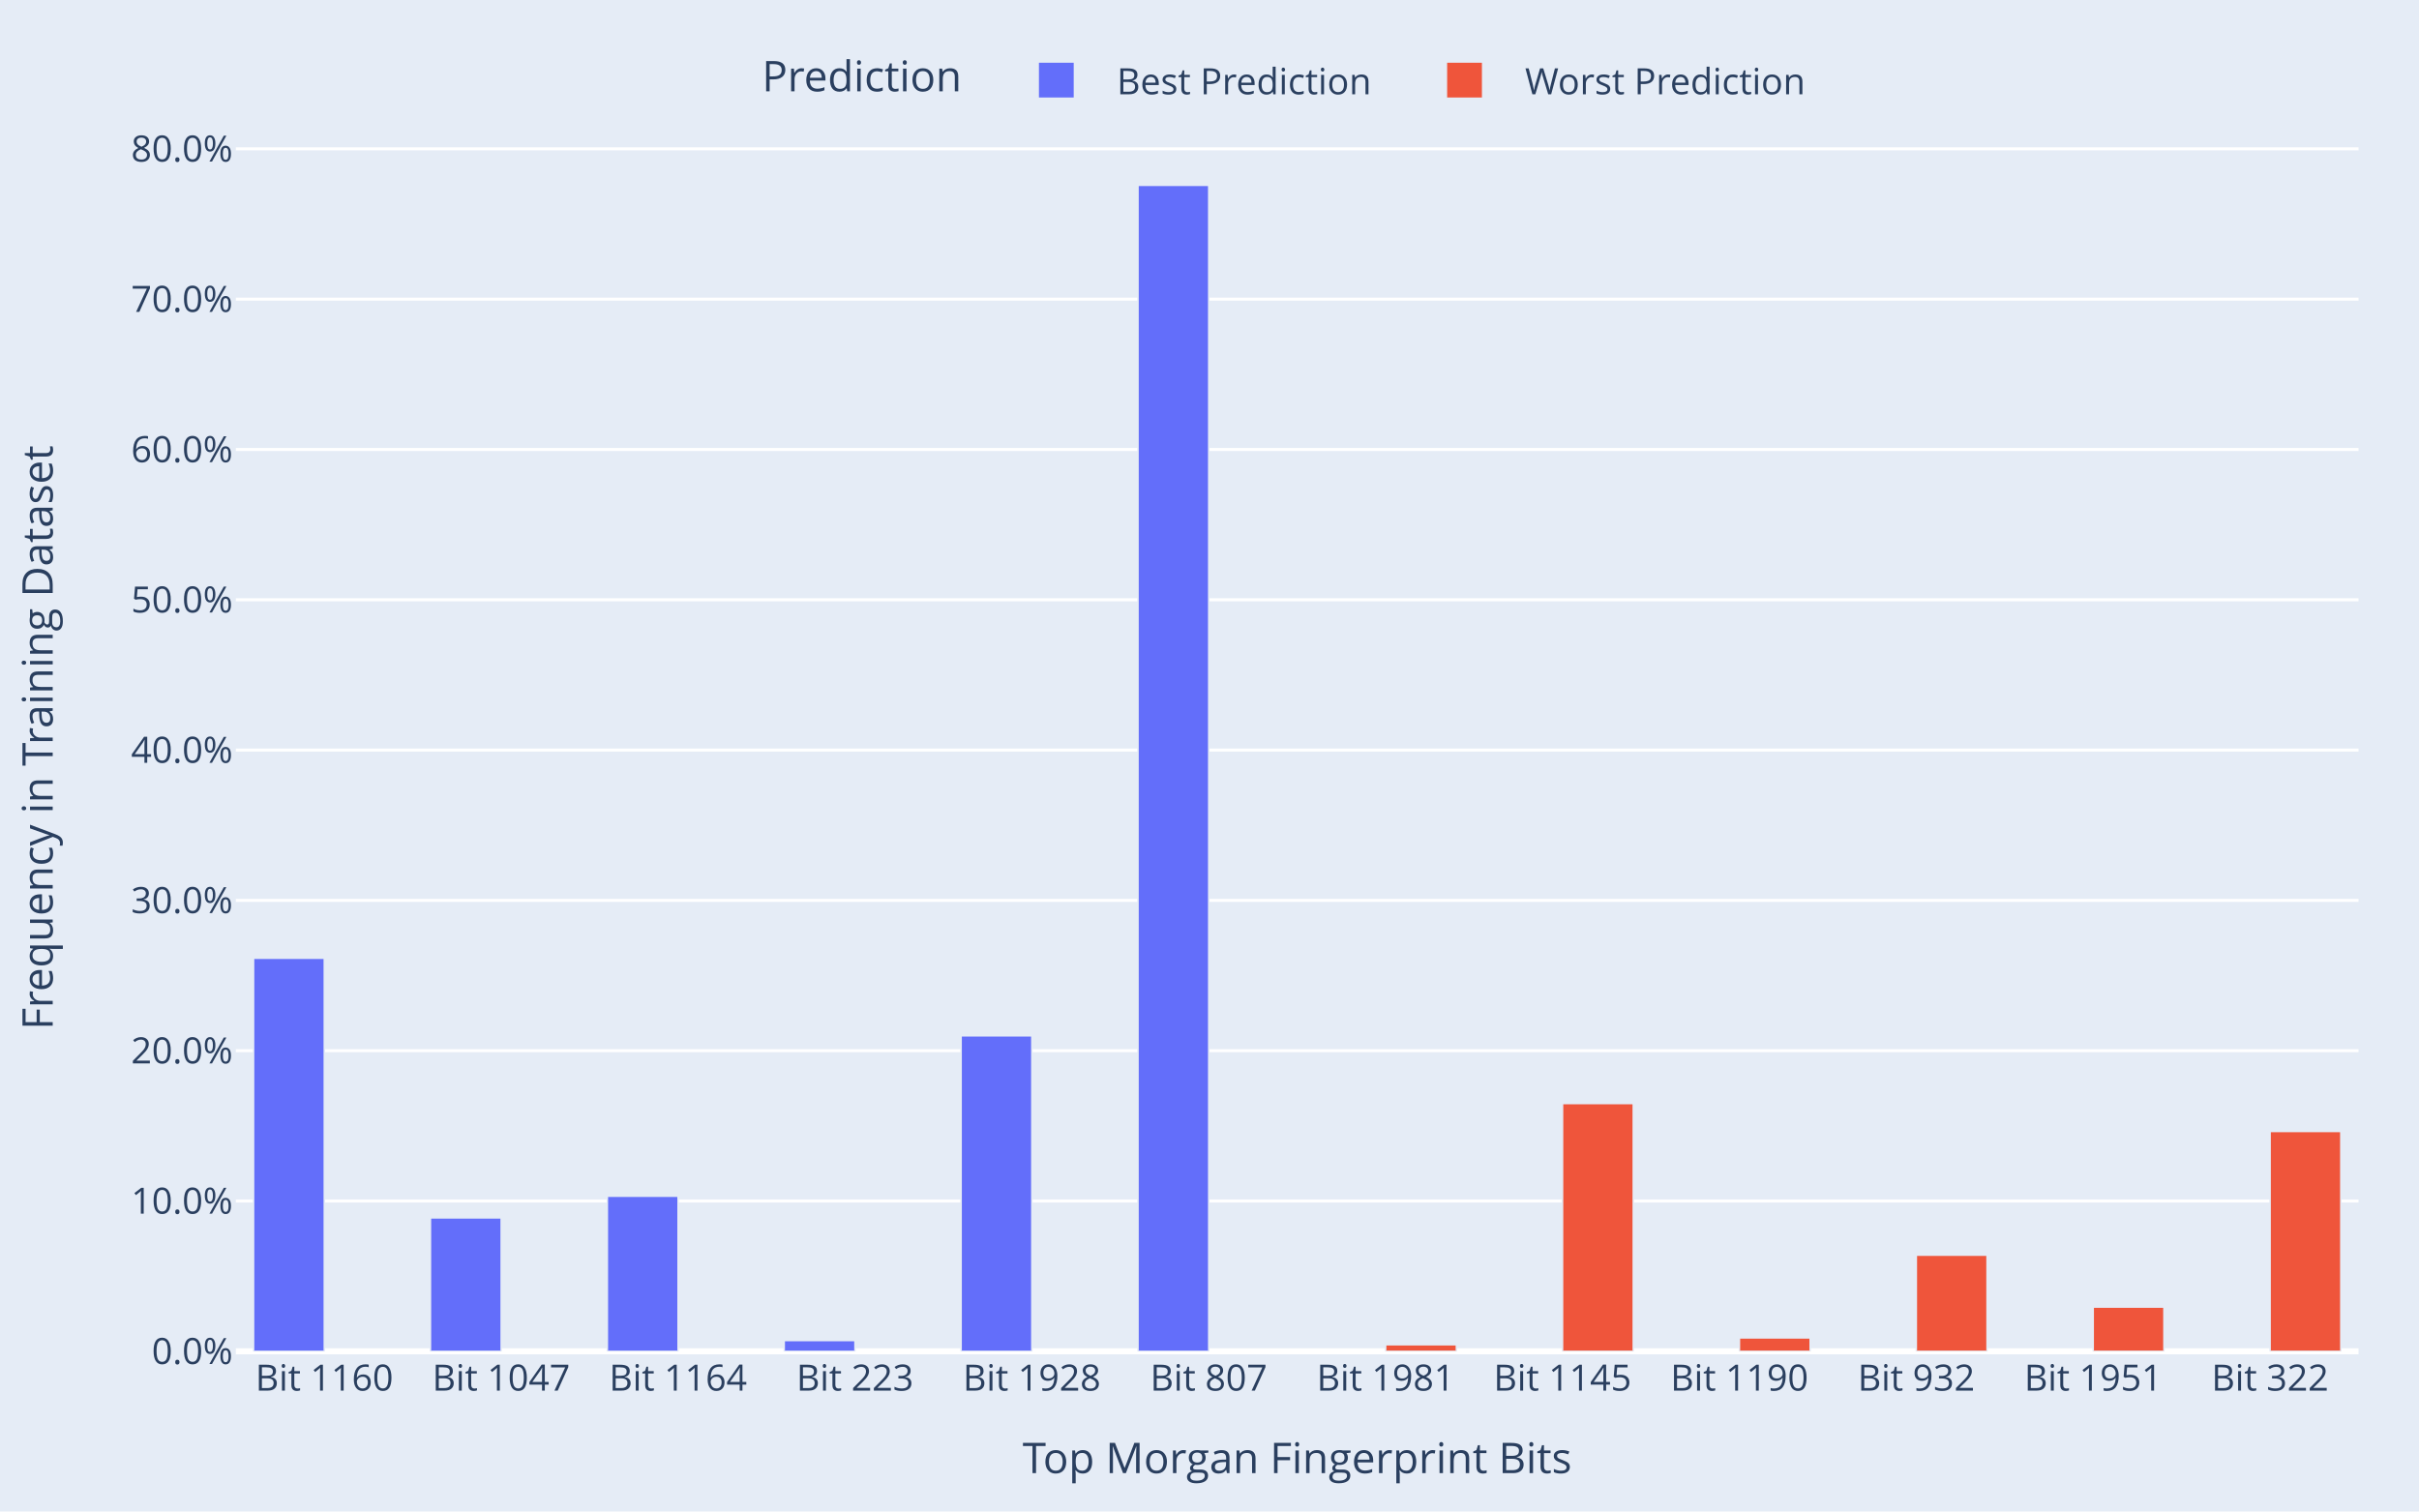
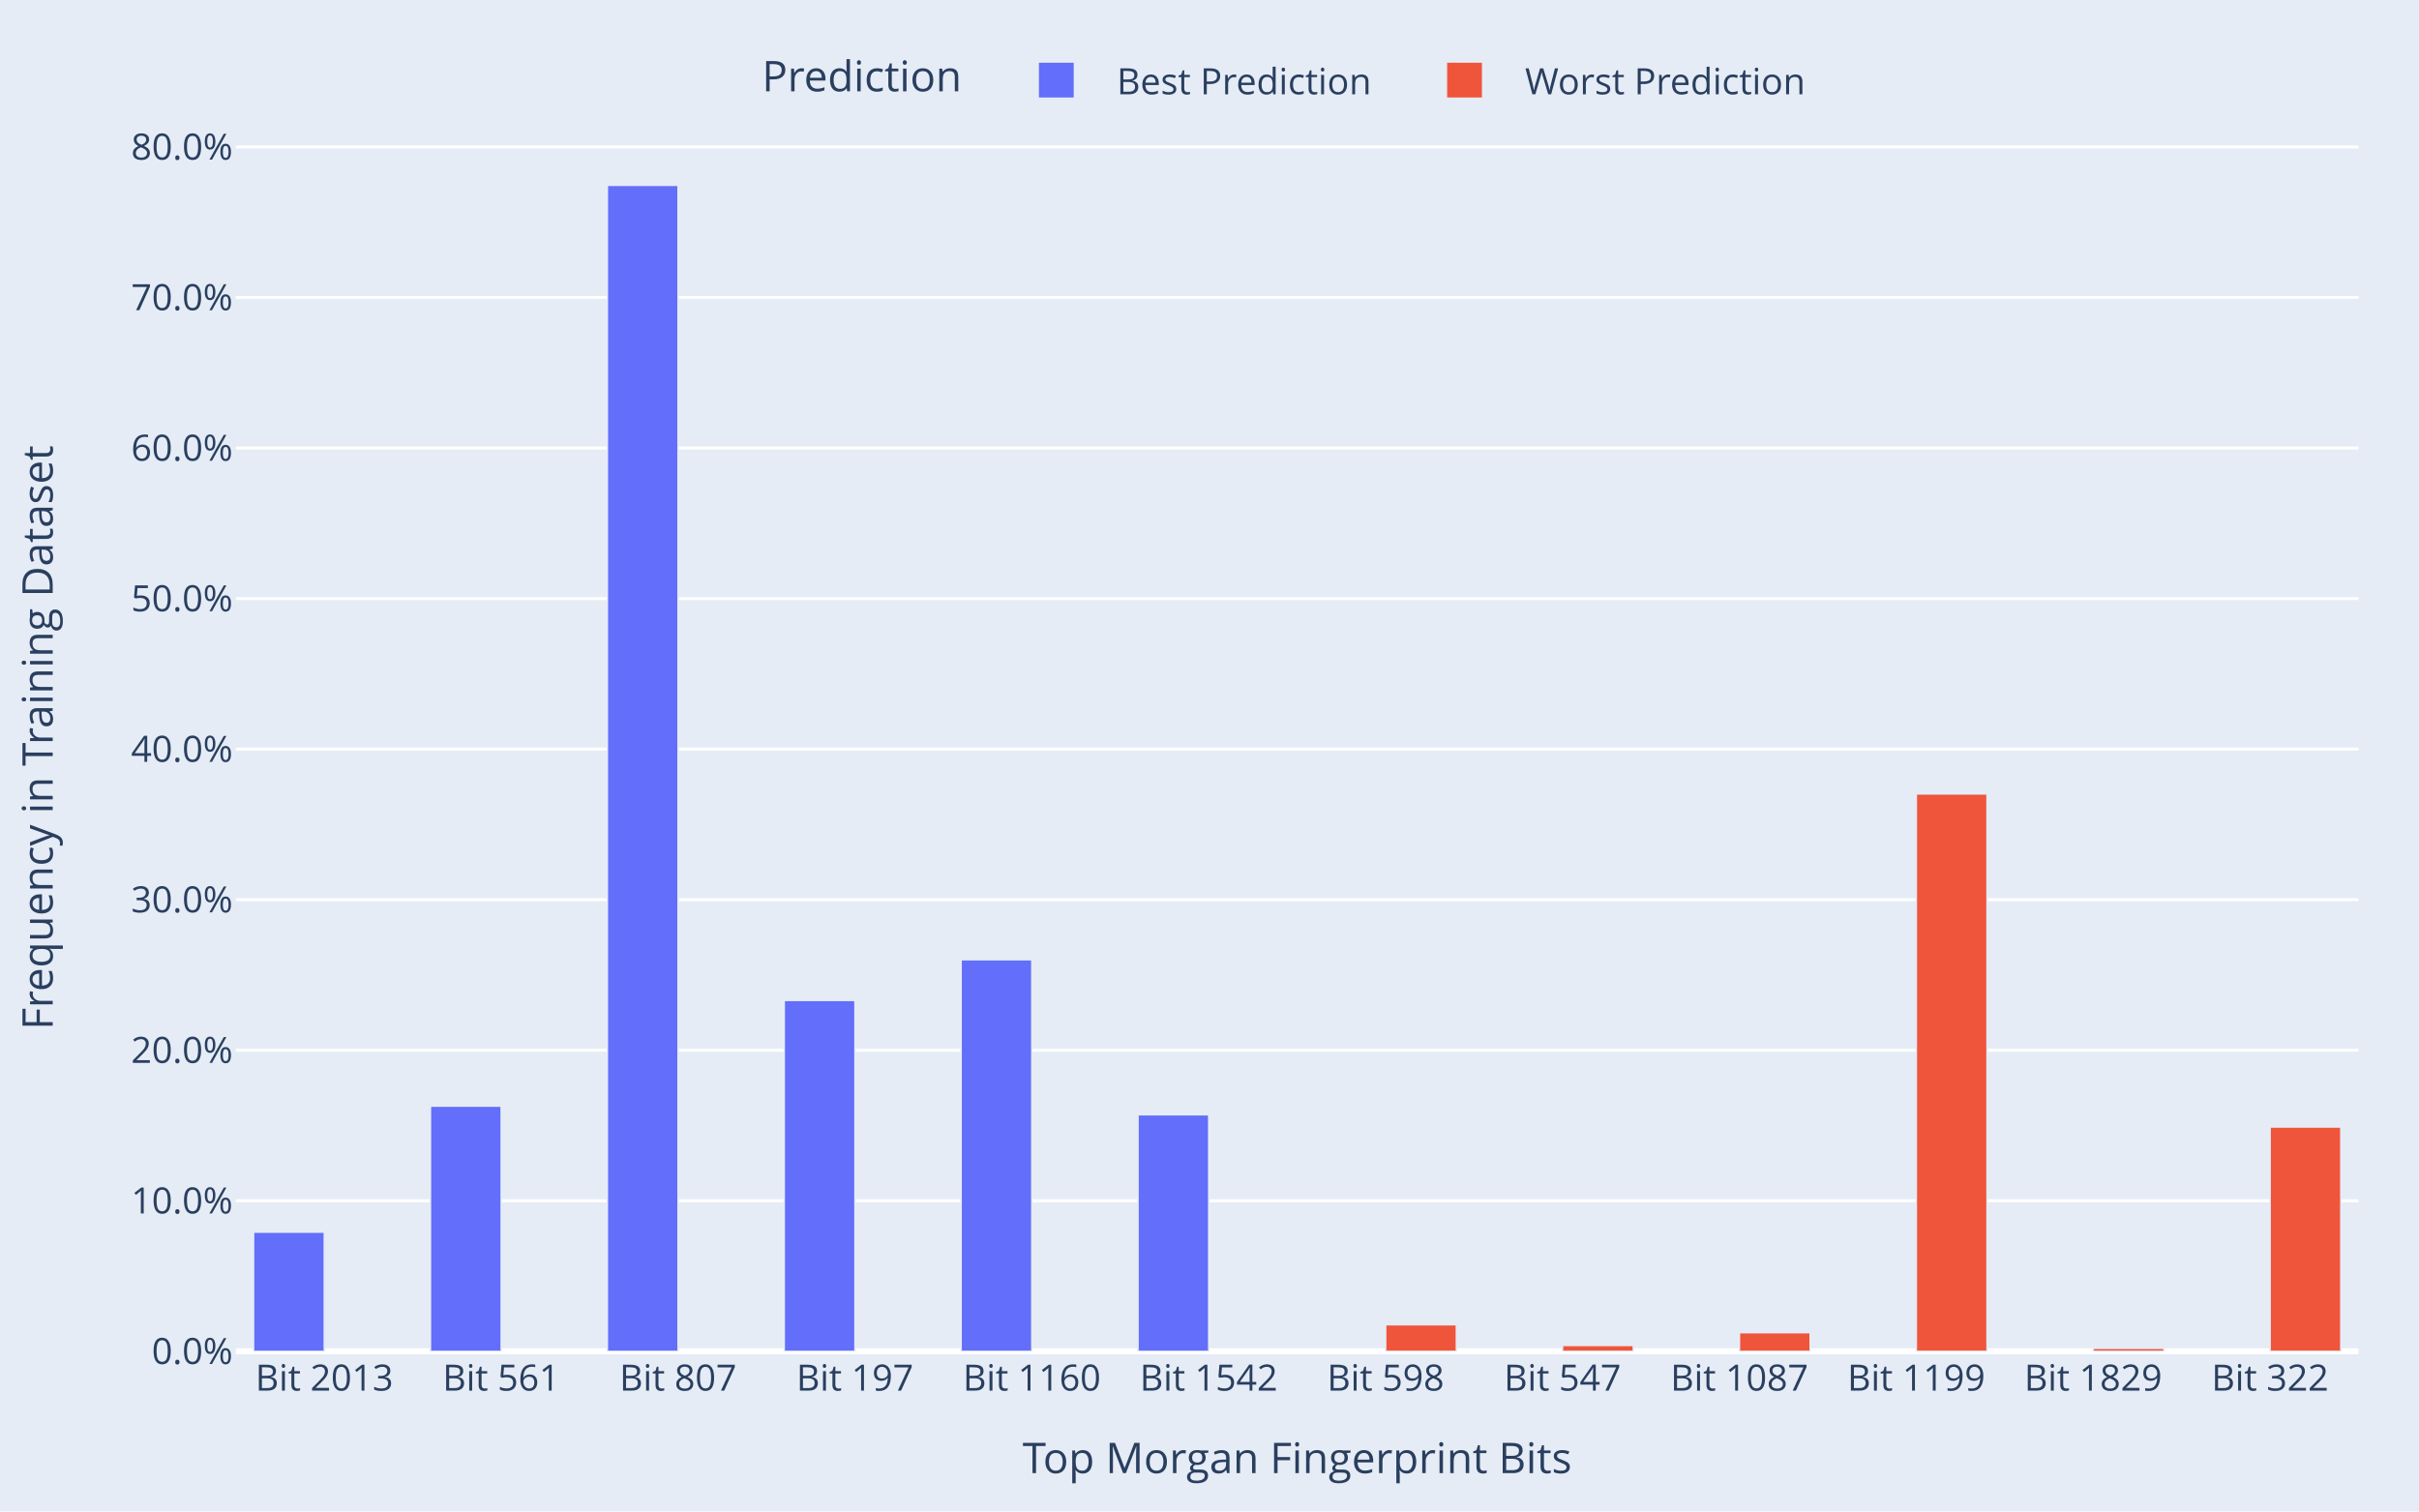
<svg xmlns="http://www.w3.org/2000/svg" class="main-svg" width="1600" height="1000" style="" viewBox="0 0 800 500">
  <rect x="0" y="0" width="800" height="500" style="fill: rgb(229, 236, 246); fill-opacity: 1;" />
-   <defs id="defs-e0ce7d">
+   <defs id="defs-3d9bf9">
    <g class="clips">
-       <clipPath id="clipe0ce7dxyplot" class="plotclip">
+       <clipPath id="clip3d9bf9xyplot" class="plotclip">
        <rect width="702" height="406" />
      </clipPath>
-       <clipPath class="axesclip" id="clipe0ce7dx">
+       <clipPath class="axesclip" id="clip3d9bf9x">
        <rect x="78" y="0" width="702" height="500" />
      </clipPath>
-       <clipPath class="axesclip" id="clipe0ce7dy">
+       <clipPath class="axesclip" id="clip3d9bf9y">
        <rect x="0" y="41" width="800" height="406" />
      </clipPath>
-       <clipPath class="axesclip" id="clipe0ce7dxy">
+       <clipPath class="axesclip" id="clip3d9bf9xy">
        <rect x="78" y="41" width="702" height="406" />
      </clipPath>
    </g>
    <g class="gradients" />
    <g class="patterns" />
  </defs>
  <g class="bglayer" />
  <g class="layer-below">
    <g class="imagelayer" />
    <g class="shapelayer" />
  </g>
  <g class="cartesianlayer">
    <g class="subplot xy">
      <g class="layer-subplot">
        <g class="shapelayer" />
        <g class="imagelayer" />
      </g>
      <g class="minor-gridlayer">
        <g class="x" />
        <g class="y" />
      </g>
      <g class="gridlayer">
        <g class="x" />
        <g class="y">
-           <path class="ygrid crisp" transform="translate(0,397.28)" d="M78,0h702" style="stroke: rgb(255, 255, 255); stroke-opacity: 1; stroke-width: 1px;" />
-           <path class="ygrid crisp" transform="translate(0,347.56)" d="M78,0h702" style="stroke: rgb(255, 255, 255); stroke-opacity: 1; stroke-width: 1px;" />
-           <path class="ygrid crisp" transform="translate(0,297.84)" d="M78,0h702" style="stroke: rgb(255, 255, 255); stroke-opacity: 1; stroke-width: 1px;" />
-           <path class="ygrid crisp" transform="translate(0,248.12)" d="M78,0h702" style="stroke: rgb(255, 255, 255); stroke-opacity: 1; stroke-width: 1px;" />
-           <path class="ygrid crisp" transform="translate(0,198.4)" d="M78,0h702" style="stroke: rgb(255, 255, 255); stroke-opacity: 1; stroke-width: 1px;" />
-           <path class="ygrid crisp" transform="translate(0,148.68)" d="M78,0h702" style="stroke: rgb(255, 255, 255); stroke-opacity: 1; stroke-width: 1px;" />
-           <path class="ygrid crisp" transform="translate(0,98.96)" d="M78,0h702" style="stroke: rgb(255, 255, 255); stroke-opacity: 1; stroke-width: 1px;" />
-           <path class="ygrid crisp" transform="translate(0,49.24)" d="M78,0h702" style="stroke: rgb(255, 255, 255); stroke-opacity: 1; stroke-width: 1px;" />
+           <path class="ygrid crisp" transform="translate(0,397.2)" d="M78,0h702" style="stroke: rgb(255, 255, 255); stroke-opacity: 1; stroke-width: 1px;" />
+           <path class="ygrid crisp" transform="translate(0,347.4)" d="M78,0h702" style="stroke: rgb(255, 255, 255); stroke-opacity: 1; stroke-width: 1px;" />
+           <path class="ygrid crisp" transform="translate(0,297.6)" d="M78,0h702" style="stroke: rgb(255, 255, 255); stroke-opacity: 1; stroke-width: 1px;" />
+           <path class="ygrid crisp" transform="translate(0,247.8)" d="M78,0h702" style="stroke: rgb(255, 255, 255); stroke-opacity: 1; stroke-width: 1px;" />
+           <path class="ygrid crisp" transform="translate(0,198)" d="M78,0h702" style="stroke: rgb(255, 255, 255); stroke-opacity: 1; stroke-width: 1px;" />
+           <path class="ygrid crisp" transform="translate(0,148.2)" d="M78,0h702" style="stroke: rgb(255, 255, 255); stroke-opacity: 1; stroke-width: 1px;" />
+           <path class="ygrid crisp" transform="translate(0,98.4)" d="M78,0h702" style="stroke: rgb(255, 255, 255); stroke-opacity: 1; stroke-width: 1px;" />
+           <path class="ygrid crisp" transform="translate(0,48.6)" d="M78,0h702" style="stroke: rgb(255, 255, 255); stroke-opacity: 1; stroke-width: 1px;" />
        </g>
      </g>
      <g class="zerolinelayer">
        <path class="yzl zl crisp" transform="translate(0,447)" d="M78,0h702" style="stroke: rgb(255, 255, 255); stroke-opacity: 1; stroke-width: 2px;" />
      </g>
      <g class="layer-between">
        <g class="shapelayer" />
        <g class="imagelayer" />
      </g>
      <path class="xlines-below" />
      <path class="ylines-below" />
      <g class="overlines-below" />
      <g class="xaxislayer-below" />
      <g class="yaxislayer-below" />
      <g class="overaxes-below" />
      <g class="overplot">
-         <g class="xy" transform="translate(78,41)" clip-path="url(#clipe0ce7dxyplot)">
+         <g class="xy" transform="translate(78,41)" clip-path="url(#clip3d9bf9xyplot)">
          <g class="barlayer mlayer">
            <g class="trace bars" style="opacity: 1;">
              <g class="points">
                <g class="point">
-                   <path d="M5.85,406V275.98H29.25V406Z" style="vector-effect: none; opacity: 1; stroke-width: 0.5px; fill: rgb(99, 110, 250); fill-opacity: 1; stroke: rgb(229, 236, 246); stroke-opacity: 1;" />
-                 </g>
-                 <g class="point">
-                   <path d="M64.35,406V361.86H87.75V406Z" style="vector-effect: none; opacity: 1; stroke-width: 0.5px; fill: rgb(99, 110, 250); fill-opacity: 1; stroke: rgb(229, 236, 246); stroke-opacity: 1;" />
-                 </g>
-                 <g class="point">
-                   <path d="M122.85,406V354.7H146.25V406Z" style="vector-effect: none; opacity: 1; stroke-width: 0.5px; fill: rgb(99, 110, 250); fill-opacity: 1; stroke: rgb(229, 236, 246); stroke-opacity: 1;" />
-                 </g>
-                 <g class="point">
-                   <path d="M181.35,406V402.43H204.75V406Z" style="vector-effect: none; opacity: 1; stroke-width: 0.5px; fill: rgb(99, 110, 250); fill-opacity: 1; stroke: rgb(229, 236, 246); stroke-opacity: 1;" />
-                 </g>
-                 <g class="point">
-                   <path d="M239.85,406V301.63H263.25V406Z" style="vector-effect: none; opacity: 1; stroke-width: 0.5px; fill: rgb(99, 110, 250); fill-opacity: 1; stroke: rgb(229, 236, 246); stroke-opacity: 1;" />
-                 </g>
-                 <g class="point">
-                   <path d="M298.35,406V20.3H321.75V406Z" style="vector-effect: none; opacity: 1; stroke-width: 0.5px; fill: rgb(99, 110, 250); fill-opacity: 1; stroke: rgb(229, 236, 246); stroke-opacity: 1;" />
+                   <path d="M5.85,406V366.58H29.25V406Z" style="vector-effect: none; opacity: 1; stroke-width: 0.5px; fill: rgb(99, 110, 250); fill-opacity: 1; stroke: rgb(229, 236, 246); stroke-opacity: 1;" />
+                 </g>
+                 <g class="point">
+                   <path d="M64.35,406V324.9H87.75V406Z" style="vector-effect: none; opacity: 1; stroke-width: 0.5px; fill: rgb(99, 110, 250); fill-opacity: 1; stroke: rgb(229, 236, 246); stroke-opacity: 1;" />
+                 </g>
+                 <g class="point">
+                   <path d="M122.85,406V20.3H146.25V406Z" style="vector-effect: none; opacity: 1; stroke-width: 0.5px; fill: rgb(99, 110, 250); fill-opacity: 1; stroke: rgb(229, 236, 246); stroke-opacity: 1;" />
+                 </g>
+                 <g class="point">
+                   <path d="M181.35,406V289.92H204.75V406Z" style="vector-effect: none; opacity: 1; stroke-width: 0.5px; fill: rgb(99, 110, 250); fill-opacity: 1; stroke: rgb(229, 236, 246); stroke-opacity: 1;" />
+                 </g>
+                 <g class="point">
+                   <path d="M239.85,406V276.46H263.25V406Z" style="vector-effect: none; opacity: 1; stroke-width: 0.5px; fill: rgb(99, 110, 250); fill-opacity: 1; stroke: rgb(229, 236, 246); stroke-opacity: 1;" />
+                 </g>
+                 <g class="point">
+                   <path d="M298.35,406V327.75H321.75V406Z" style="vector-effect: none; opacity: 1; stroke-width: 0.5px; fill: rgb(99, 110, 250); fill-opacity: 1; stroke: rgb(229, 236, 246); stroke-opacity: 1;" />
                </g>
              </g>
            </g>
            <g class="trace bars" style="opacity: 1;">
              <g class="points">
                <g class="point">
-                   <path d="M380.25,406V403.83H403.65V406Z" style="vector-effect: none; opacity: 1; stroke-width: 0.5px; fill: rgb(239, 85, 59); fill-opacity: 1; stroke: rgb(229, 236, 246); stroke-opacity: 1;" />
-                 </g>
-                 <g class="point">
-                   <path d="M438.75,406V324.04H462.15V406Z" style="vector-effect: none; opacity: 1; stroke-width: 0.5px; fill: rgb(239, 85, 59); fill-opacity: 1; stroke: rgb(229, 236, 246); stroke-opacity: 1;" />
-                 </g>
-                 <g class="point">
-                   <path d="M497.25,406V401.56H520.65V406Z" style="vector-effect: none; opacity: 1; stroke-width: 0.5px; fill: rgb(239, 85, 59); fill-opacity: 1; stroke: rgb(229, 236, 246); stroke-opacity: 1;" />
-                 </g>
-                 <g class="point">
-                   <path d="M555.75,406V374.19H579.15V406Z" style="vector-effect: none; opacity: 1; stroke-width: 0.5px; fill: rgb(239, 85, 59); fill-opacity: 1; stroke: rgb(229, 236, 246); stroke-opacity: 1;" />
-                 </g>
-                 <g class="point">
-                   <path d="M614.25,406V391.37H637.65V406Z" style="vector-effect: none; opacity: 1; stroke-width: 0.5px; fill: rgb(239, 85, 59); fill-opacity: 1; stroke: rgb(229, 236, 246); stroke-opacity: 1;" />
-                 </g>
-                 <g class="point">
-                   <path d="M672.75,406V333.28H696.15V406Z" style="vector-effect: none; opacity: 1; stroke-width: 0.5px; fill: rgb(239, 85, 59); fill-opacity: 1; stroke: rgb(229, 236, 246); stroke-opacity: 1;" />
+                   <path d="M380.25,406V397.22H403.65V406Z" style="vector-effect: none; opacity: 1; stroke-width: 0.5px; fill: rgb(239, 85, 59); fill-opacity: 1; stroke: rgb(229, 236, 246); stroke-opacity: 1;" />
+                 </g>
+                 <g class="point">
+                   <path d="M438.75,406V404.06H462.15V406Z" style="vector-effect: none; opacity: 1; stroke-width: 0.5px; fill: rgb(239, 85, 59); fill-opacity: 1; stroke: rgb(229, 236, 246); stroke-opacity: 1;" />
+                 </g>
+                 <g class="point">
+                   <path d="M497.25,406V399.83H520.65V406Z" style="vector-effect: none; opacity: 1; stroke-width: 0.5px; fill: rgb(239, 85, 59); fill-opacity: 1; stroke: rgb(229, 236, 246); stroke-opacity: 1;" />
+                 </g>
+                 <g class="point">
+                   <path d="M555.75,406V221.61H579.15V406Z" style="vector-effect: none; opacity: 1; stroke-width: 0.5px; fill: rgb(239, 85, 59); fill-opacity: 1; stroke: rgb(229, 236, 246); stroke-opacity: 1;" />
+                 </g>
+                 <g class="point">
+                   <path d="M614.25,406V405.03H637.65V406Z" style="vector-effect: none; opacity: 1; stroke-width: 0.5px; fill: rgb(239, 85, 59); fill-opacity: 1; stroke: rgb(229, 236, 246); stroke-opacity: 1;" />
+                 </g>
+                 <g class="point">
+                   <path d="M672.75,406V331.8H696.15V406Z" style="vector-effect: none; opacity: 1; stroke-width: 0.5px; fill: rgb(239, 85, 59); fill-opacity: 1; stroke: rgb(229, 236, 246); stroke-opacity: 1;" />
                </g>
              </g>
            </g>
          </g>
        </g>
      </g>
      <g class="zerolinelayer-above" />
      <path class="xlines-above crisp" d="M0,0" style="fill: none;" />
      <path class="ylines-above crisp" d="M0,0" style="fill: none;" />
      <g class="overlines-above" />
      <g class="xaxislayer-above">
        <g class="xtick">
-           <text text-anchor="middle" x="0" y="460" transform="translate(107.25,0)" style="font-family: 'Open Sans', verdana, arial, sans-serif; font-size: 12px; fill: rgb(42, 63, 95); fill-opacity: 1; white-space: pre;">Bit 1160</text>
-         </g>
-         <g class="xtick">
-           <text text-anchor="middle" x="0" y="460" transform="translate(165.75,0)" style="font-family: 'Open Sans', verdana, arial, sans-serif; font-size: 12px; fill: rgb(42, 63, 95); fill-opacity: 1; white-space: pre;">Bit 1047</text>
-         </g>
-         <g class="xtick">
-           <text text-anchor="middle" x="0" y="460" transform="translate(224.25,0)" style="font-family: 'Open Sans', verdana, arial, sans-serif; font-size: 12px; fill: rgb(42, 63, 95); fill-opacity: 1; white-space: pre;">Bit 1164</text>
-         </g>
-         <g class="xtick">
-           <text text-anchor="middle" x="0" y="460" transform="translate(282.75,0)" style="font-family: 'Open Sans', verdana, arial, sans-serif; font-size: 12px; fill: rgb(42, 63, 95); fill-opacity: 1; white-space: pre;">Bit 223</text>
-         </g>
-         <g class="xtick">
-           <text text-anchor="middle" x="0" y="460" transform="translate(341.25,0)" style="font-family: 'Open Sans', verdana, arial, sans-serif; font-size: 12px; fill: rgb(42, 63, 95); fill-opacity: 1; white-space: pre;">Bit 1928</text>
-         </g>
-         <g class="xtick">
-           <text text-anchor="middle" x="0" y="460" transform="translate(399.75,0)" style="font-family: 'Open Sans', verdana, arial, sans-serif; font-size: 12px; fill: rgb(42, 63, 95); fill-opacity: 1; white-space: pre;">Bit 807</text>
-         </g>
-         <g class="xtick">
-           <text text-anchor="middle" x="0" y="460" transform="translate(458.25,0)" style="font-family: 'Open Sans', verdana, arial, sans-serif; font-size: 12px; fill: rgb(42, 63, 95); fill-opacity: 1; white-space: pre;">Bit 1981</text>
-         </g>
-         <g class="xtick">
-           <text text-anchor="middle" x="0" y="460" transform="translate(516.75,0)" style="font-family: 'Open Sans', verdana, arial, sans-serif; font-size: 12px; fill: rgb(42, 63, 95); fill-opacity: 1; white-space: pre;">Bit 1145</text>
-         </g>
-         <g class="xtick">
-           <text text-anchor="middle" x="0" y="460" transform="translate(575.25,0)" style="font-family: 'Open Sans', verdana, arial, sans-serif; font-size: 12px; fill: rgb(42, 63, 95); fill-opacity: 1; white-space: pre;">Bit 1190</text>
-         </g>
-         <g class="xtick">
-           <text text-anchor="middle" x="0" y="460" transform="translate(633.75,0)" style="font-family: 'Open Sans', verdana, arial, sans-serif; font-size: 12px; fill: rgb(42, 63, 95); fill-opacity: 1; white-space: pre;">Bit 932</text>
-         </g>
-         <g class="xtick">
-           <text text-anchor="middle" x="0" y="460" transform="translate(692.25,0)" style="font-family: 'Open Sans', verdana, arial, sans-serif; font-size: 12px; fill: rgb(42, 63, 95); fill-opacity: 1; white-space: pre;">Bit 1951</text>
+           <text text-anchor="middle" x="0" y="460" transform="translate(107.25,0)" style="font-family: 'Open Sans', verdana, arial, sans-serif; font-size: 12px; fill: rgb(42, 63, 95); fill-opacity: 1; white-space: pre;">Bit 2013</text>
+         </g>
+         <g class="xtick">
+           <text text-anchor="middle" x="0" y="460" transform="translate(165.75,0)" style="font-family: 'Open Sans', verdana, arial, sans-serif; font-size: 12px; fill: rgb(42, 63, 95); fill-opacity: 1; white-space: pre;">Bit 561</text>
+         </g>
+         <g class="xtick">
+           <text text-anchor="middle" x="0" y="460" transform="translate(224.25,0)" style="font-family: 'Open Sans', verdana, arial, sans-serif; font-size: 12px; fill: rgb(42, 63, 95); fill-opacity: 1; white-space: pre;">Bit 807</text>
+         </g>
+         <g class="xtick">
+           <text text-anchor="middle" x="0" y="460" transform="translate(282.75,0)" style="font-family: 'Open Sans', verdana, arial, sans-serif; font-size: 12px; fill: rgb(42, 63, 95); fill-opacity: 1; white-space: pre;">Bit 197</text>
+         </g>
+         <g class="xtick">
+           <text text-anchor="middle" x="0" y="460" transform="translate(341.25,0)" style="font-family: 'Open Sans', verdana, arial, sans-serif; font-size: 12px; fill: rgb(42, 63, 95); fill-opacity: 1; white-space: pre;">Bit 1160</text>
+         </g>
+         <g class="xtick">
+           <text text-anchor="middle" x="0" y="460" transform="translate(399.75,0)" style="font-family: 'Open Sans', verdana, arial, sans-serif; font-size: 12px; fill: rgb(42, 63, 95); fill-opacity: 1; white-space: pre;">Bit 1542</text>
+         </g>
+         <g class="xtick">
+           <text text-anchor="middle" x="0" y="460" transform="translate(458.25,0)" style="font-family: 'Open Sans', verdana, arial, sans-serif; font-size: 12px; fill: rgb(42, 63, 95); fill-opacity: 1; white-space: pre;">Bit 598</text>
+         </g>
+         <g class="xtick">
+           <text text-anchor="middle" x="0" y="460" transform="translate(516.75,0)" style="font-family: 'Open Sans', verdana, arial, sans-serif; font-size: 12px; fill: rgb(42, 63, 95); fill-opacity: 1; white-space: pre;">Bit 547</text>
+         </g>
+         <g class="xtick">
+           <text text-anchor="middle" x="0" y="460" transform="translate(575.25,0)" style="font-family: 'Open Sans', verdana, arial, sans-serif; font-size: 12px; fill: rgb(42, 63, 95); fill-opacity: 1; white-space: pre;">Bit 1087</text>
+         </g>
+         <g class="xtick">
+           <text text-anchor="middle" x="0" y="460" transform="translate(633.75,0)" style="font-family: 'Open Sans', verdana, arial, sans-serif; font-size: 12px; fill: rgb(42, 63, 95); fill-opacity: 1; white-space: pre;">Bit 1199</text>
+         </g>
+         <g class="xtick">
+           <text text-anchor="middle" x="0" y="460" transform="translate(692.25,0)" style="font-family: 'Open Sans', verdana, arial, sans-serif; font-size: 12px; fill: rgb(42, 63, 95); fill-opacity: 1; white-space: pre;">Bit 1829</text>
        </g>
        <g class="xtick">
          <text text-anchor="middle" x="0" y="460" transform="translate(750.75,0)" style="font-family: 'Open Sans', verdana, arial, sans-serif; font-size: 12px; fill: rgb(42, 63, 95); fill-opacity: 1; white-space: pre;">Bit 322</text>
        </g>
      </g>
      <g class="yaxislayer-above">
        <g class="ytick">
          <text text-anchor="end" x="77" y="4.2" transform="translate(0,447)" style="font-family: 'Open Sans', verdana, arial, sans-serif; font-size: 12px; fill: rgb(42, 63, 95); fill-opacity: 1; white-space: pre;">0.0%</text>
        </g>
        <g class="ytick">
-           <text text-anchor="end" x="77" y="4.2" style="font-family: 'Open Sans', verdana, arial, sans-serif; font-size: 12px; fill: rgb(42, 63, 95); fill-opacity: 1; white-space: pre;" transform="translate(0,397.28)">10.0%</text>
-         </g>
-         <g class="ytick">
-           <text text-anchor="end" x="77" y="4.2" style="font-family: 'Open Sans', verdana, arial, sans-serif; font-size: 12px; fill: rgb(42, 63, 95); fill-opacity: 1; white-space: pre;" transform="translate(0,347.56)">20.0%</text>
-         </g>
-         <g class="ytick">
-           <text text-anchor="end" x="77" y="4.2" style="font-family: 'Open Sans', verdana, arial, sans-serif; font-size: 12px; fill: rgb(42, 63, 95); fill-opacity: 1; white-space: pre;" transform="translate(0,297.84)">30.0%</text>
-         </g>
-         <g class="ytick">
-           <text text-anchor="end" x="77" y="4.2" style="font-family: 'Open Sans', verdana, arial, sans-serif; font-size: 12px; fill: rgb(42, 63, 95); fill-opacity: 1; white-space: pre;" transform="translate(0,248.12)">40.0%</text>
-         </g>
-         <g class="ytick">
-           <text text-anchor="end" x="77" y="4.2" style="font-family: 'Open Sans', verdana, arial, sans-serif; font-size: 12px; fill: rgb(42, 63, 95); fill-opacity: 1; white-space: pre;" transform="translate(0,198.4)">50.0%</text>
-         </g>
-         <g class="ytick">
-           <text text-anchor="end" x="77" y="4.2" style="font-family: 'Open Sans', verdana, arial, sans-serif; font-size: 12px; fill: rgb(42, 63, 95); fill-opacity: 1; white-space: pre;" transform="translate(0,148.68)">60.0%</text>
-         </g>
-         <g class="ytick">
-           <text text-anchor="end" x="77" y="4.2" style="font-family: 'Open Sans', verdana, arial, sans-serif; font-size: 12px; fill: rgb(42, 63, 95); fill-opacity: 1; white-space: pre;" transform="translate(0,98.96)">70.0%</text>
-         </g>
-         <g class="ytick">
-           <text text-anchor="end" x="77" y="4.2" style="font-family: 'Open Sans', verdana, arial, sans-serif; font-size: 12px; fill: rgb(42, 63, 95); fill-opacity: 1; white-space: pre;" transform="translate(0,49.24)">80.0%</text>
+           <text text-anchor="end" x="77" y="4.2" style="font-family: 'Open Sans', verdana, arial, sans-serif; font-size: 12px; fill: rgb(42, 63, 95); fill-opacity: 1; white-space: pre;" transform="translate(0,397.2)">10.0%</text>
+         </g>
+         <g class="ytick">
+           <text text-anchor="end" x="77" y="4.2" style="font-family: 'Open Sans', verdana, arial, sans-serif; font-size: 12px; fill: rgb(42, 63, 95); fill-opacity: 1; white-space: pre;" transform="translate(0,347.4)">20.0%</text>
+         </g>
+         <g class="ytick">
+           <text text-anchor="end" x="77" y="4.2" style="font-family: 'Open Sans', verdana, arial, sans-serif; font-size: 12px; fill: rgb(42, 63, 95); fill-opacity: 1; white-space: pre;" transform="translate(0,297.6)">30.0%</text>
+         </g>
+         <g class="ytick">
+           <text text-anchor="end" x="77" y="4.2" style="font-family: 'Open Sans', verdana, arial, sans-serif; font-size: 12px; fill: rgb(42, 63, 95); fill-opacity: 1; white-space: pre;" transform="translate(0,247.8)">40.0%</text>
+         </g>
+         <g class="ytick">
+           <text text-anchor="end" x="77" y="4.2" style="font-family: 'Open Sans', verdana, arial, sans-serif; font-size: 12px; fill: rgb(42, 63, 95); fill-opacity: 1; white-space: pre;" transform="translate(0,198)">50.0%</text>
+         </g>
+         <g class="ytick">
+           <text text-anchor="end" x="77" y="4.2" style="font-family: 'Open Sans', verdana, arial, sans-serif; font-size: 12px; fill: rgb(42, 63, 95); fill-opacity: 1; white-space: pre;" transform="translate(0,148.2)">60.0%</text>
+         </g>
+         <g class="ytick">
+           <text text-anchor="end" x="77" y="4.2" style="font-family: 'Open Sans', verdana, arial, sans-serif; font-size: 12px; fill: rgb(42, 63, 95); fill-opacity: 1; white-space: pre;" transform="translate(0,98.4)">70.0%</text>
+         </g>
+         <g class="ytick">
+           <text text-anchor="end" x="77" y="4.2" style="font-family: 'Open Sans', verdana, arial, sans-serif; font-size: 12px; fill: rgb(42, 63, 95); fill-opacity: 1; white-space: pre;" transform="translate(0,48.6)">80.0%</text>
        </g>
      </g>
      <g class="overaxes-above" />
    </g>
  </g>
  <g class="polarlayer" />
  <g class="smithlayer" />
  <g class="ternarylayer" />
  <g class="geolayer" />
  <g class="funnelarealayer" />
  <g class="pielayer" />
  <g class="iciclelayer" />
  <g class="treemaplayer" />
  <g class="sunburstlayer" />
  <g class="glimages" />
-   <defs id="topdefs-e0ce7d">
+   <defs id="topdefs-3d9bf9">
    <g class="clips" />
-     <clipPath id="legende0ce7d">
+     <clipPath id="legend3d9bf9">
      <rect width="358" height="29" x="0" y="0" />
    </clipPath>
  </defs>
  <g class="layer-above">
    <g class="imagelayer" />
    <g class="shapelayer" />
  </g>
  <g class="infolayer">
    <g class="legend" pointer-events="all" transform="translate(250,12)">
      <rect class="bg" shape-rendering="crispEdges" style="stroke: rgb(68, 68, 68); stroke-opacity: 1; fill: rgb(229, 236, 246); fill-opacity: 1; stroke-width: 0px;" width="358" height="29" x="0" y="0" />
-       <g class="scrollbox" transform="" clip-path="url(#legende0ce7d)">
+       <g class="scrollbox" transform="" clip-path="url(#legend3d9bf9)">
        <text class="legendtitletext" text-anchor="start" x="2" y="18.2" style="font-family: 'Open Sans', verdana, arial, sans-serif; font-size: 14px; fill: rgb(42, 63, 95); fill-opacity: 1; white-space: pre;">Prediction</text>
        <g class="groups" transform="">
          <g class="traces" transform="translate(79.34375,14.5)" style="opacity: 1;">
            <text class="legendtext" text-anchor="start" x="40" y="4.68" style="font-family: 'Open Sans', verdana, arial, sans-serif; font-size: 12px; fill: rgb(42, 63, 95); fill-opacity: 1; white-space: pre;">Best Prediction</text>
            <g class="layers" style="opacity: 1;">
              <g class="legendfill" />
              <g class="legendlines" />
              <g class="legendsymbols">
                <g class="legendpoints">
                  <path class="legendundefined" d="M6,6H-6V-6H6Z" transform="translate(20,0)" style="stroke-width: 0.5px; fill: rgb(99, 110, 250); fill-opacity: 1; stroke: rgb(229, 236, 246); stroke-opacity: 1;" />
                </g>
              </g>
            </g>
            <rect class="legendtoggle" x="0" y="-9.5" width="132.5" height="19" style="fill: rgb(0, 0, 0); fill-opacity: 0;" />
          </g>
        </g>
        <g class="groups" transform="translate(135,0)">
          <g class="traces" transform="translate(79.34375,14.5)" style="opacity: 1;">
            <text class="legendtext" text-anchor="start" x="40" y="4.68" style="font-family: 'Open Sans', verdana, arial, sans-serif; font-size: 12px; fill: rgb(42, 63, 95); fill-opacity: 1; white-space: pre;">Worst Prediction</text>
            <g class="layers" style="opacity: 1;">
              <g class="legendfill" />
              <g class="legendlines" />
              <g class="legendsymbols">
                <g class="legendpoints">
                  <path class="legendundefined" d="M6,6H-6V-6H6Z" transform="translate(20,0)" style="stroke-width: 0.5px; fill: rgb(239, 85, 59); fill-opacity: 1; stroke: rgb(229, 236, 246); stroke-opacity: 1;" />
                </g>
              </g>
            </g>
            <rect class="legendtoggle" x="0" y="-9.5" width="140.812" height="19" style="fill: rgb(0, 0, 0); fill-opacity: 0;" />
          </g>
        </g>
      </g>
      <rect class="scrollbar" rx="20" ry="3" width="0" height="0" style="fill: rgb(128, 139, 164); fill-opacity: 1;" x="0" y="0" />
    </g>
    <g class="g-gtitle" />
    <g class="g-xtitle">
      <text class="xtitle" x="429" y="487.3" text-anchor="middle" style="opacity: 1; font-family: 'Open Sans', verdana, arial, sans-serif; font-size: 14px; fill: rgb(42, 63, 95); fill-opacity: 1; white-space: pre;">Top Morgan Fingerprint Bits</text>
    </g>
    <g class="g-ytitle">
      <text class="ytitle" transform="rotate(-90,17.42813,244)" x="17.428" y="244" text-anchor="middle" style="opacity: 1; font-family: 'Open Sans', verdana, arial, sans-serif; font-size: 14px; fill: rgb(42, 63, 95); fill-opacity: 1; white-space: pre;">Frequency in Training Dataset</text>
    </g>
  </g>
</svg>
